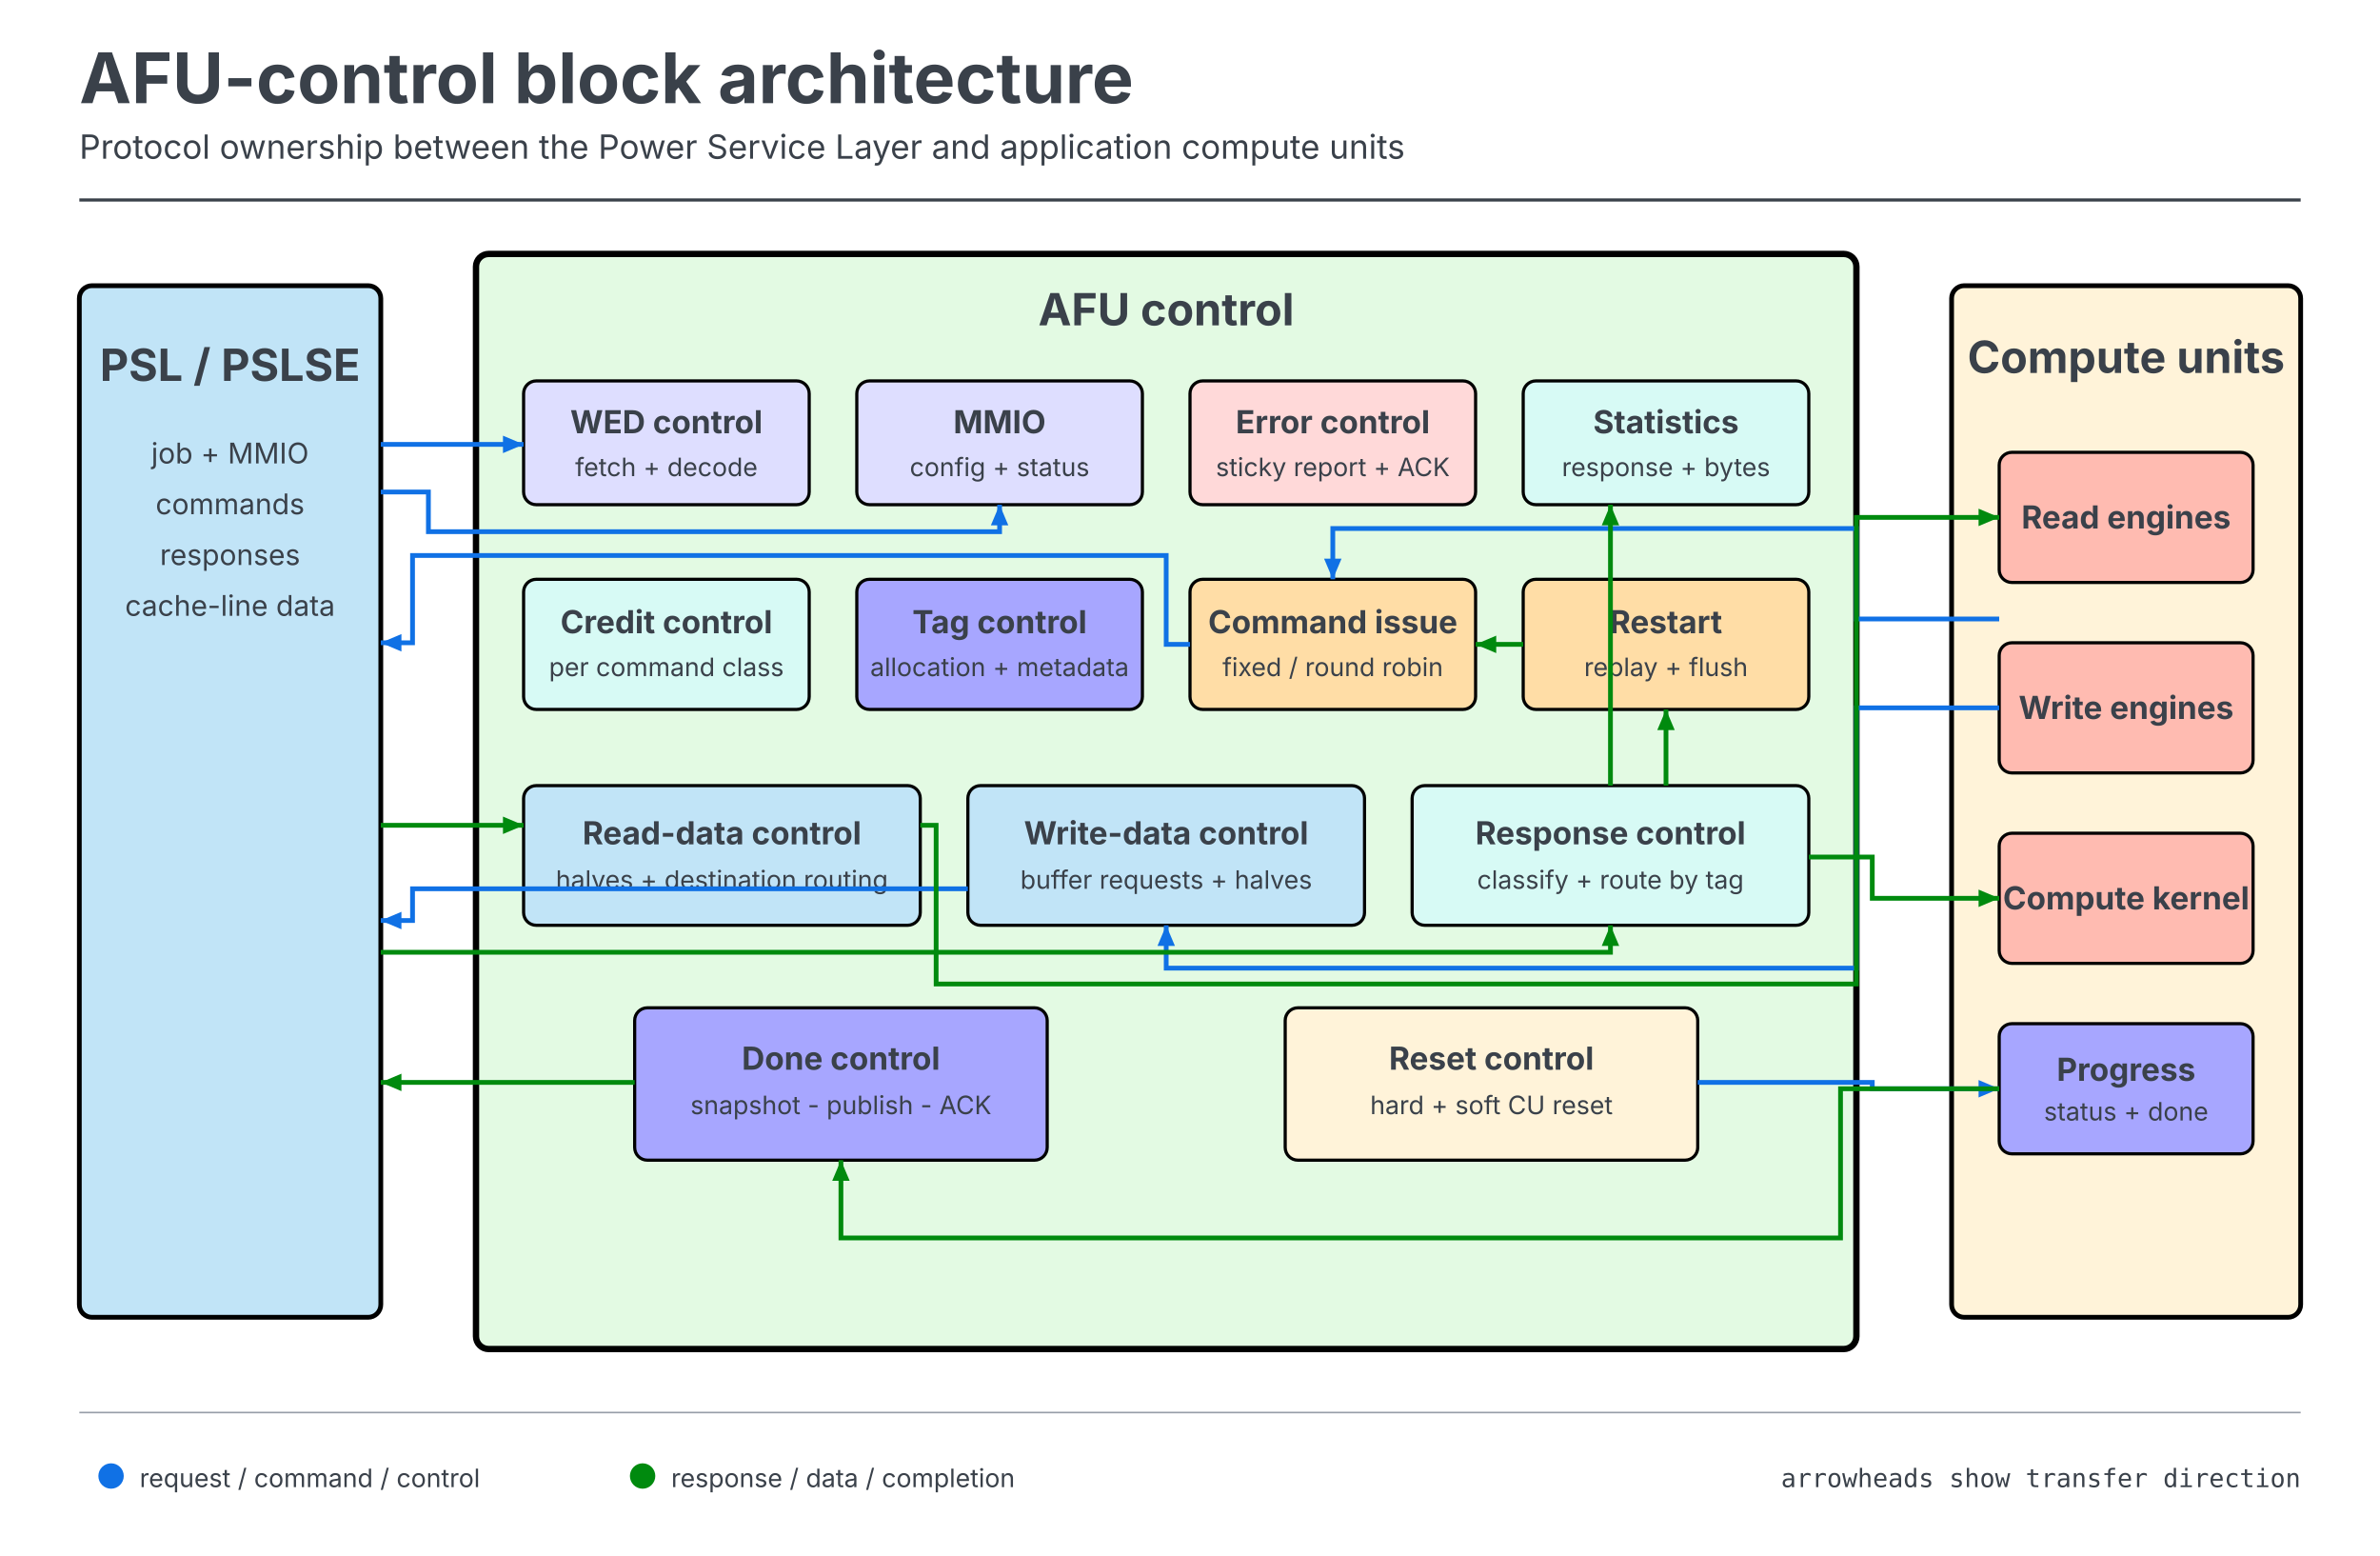
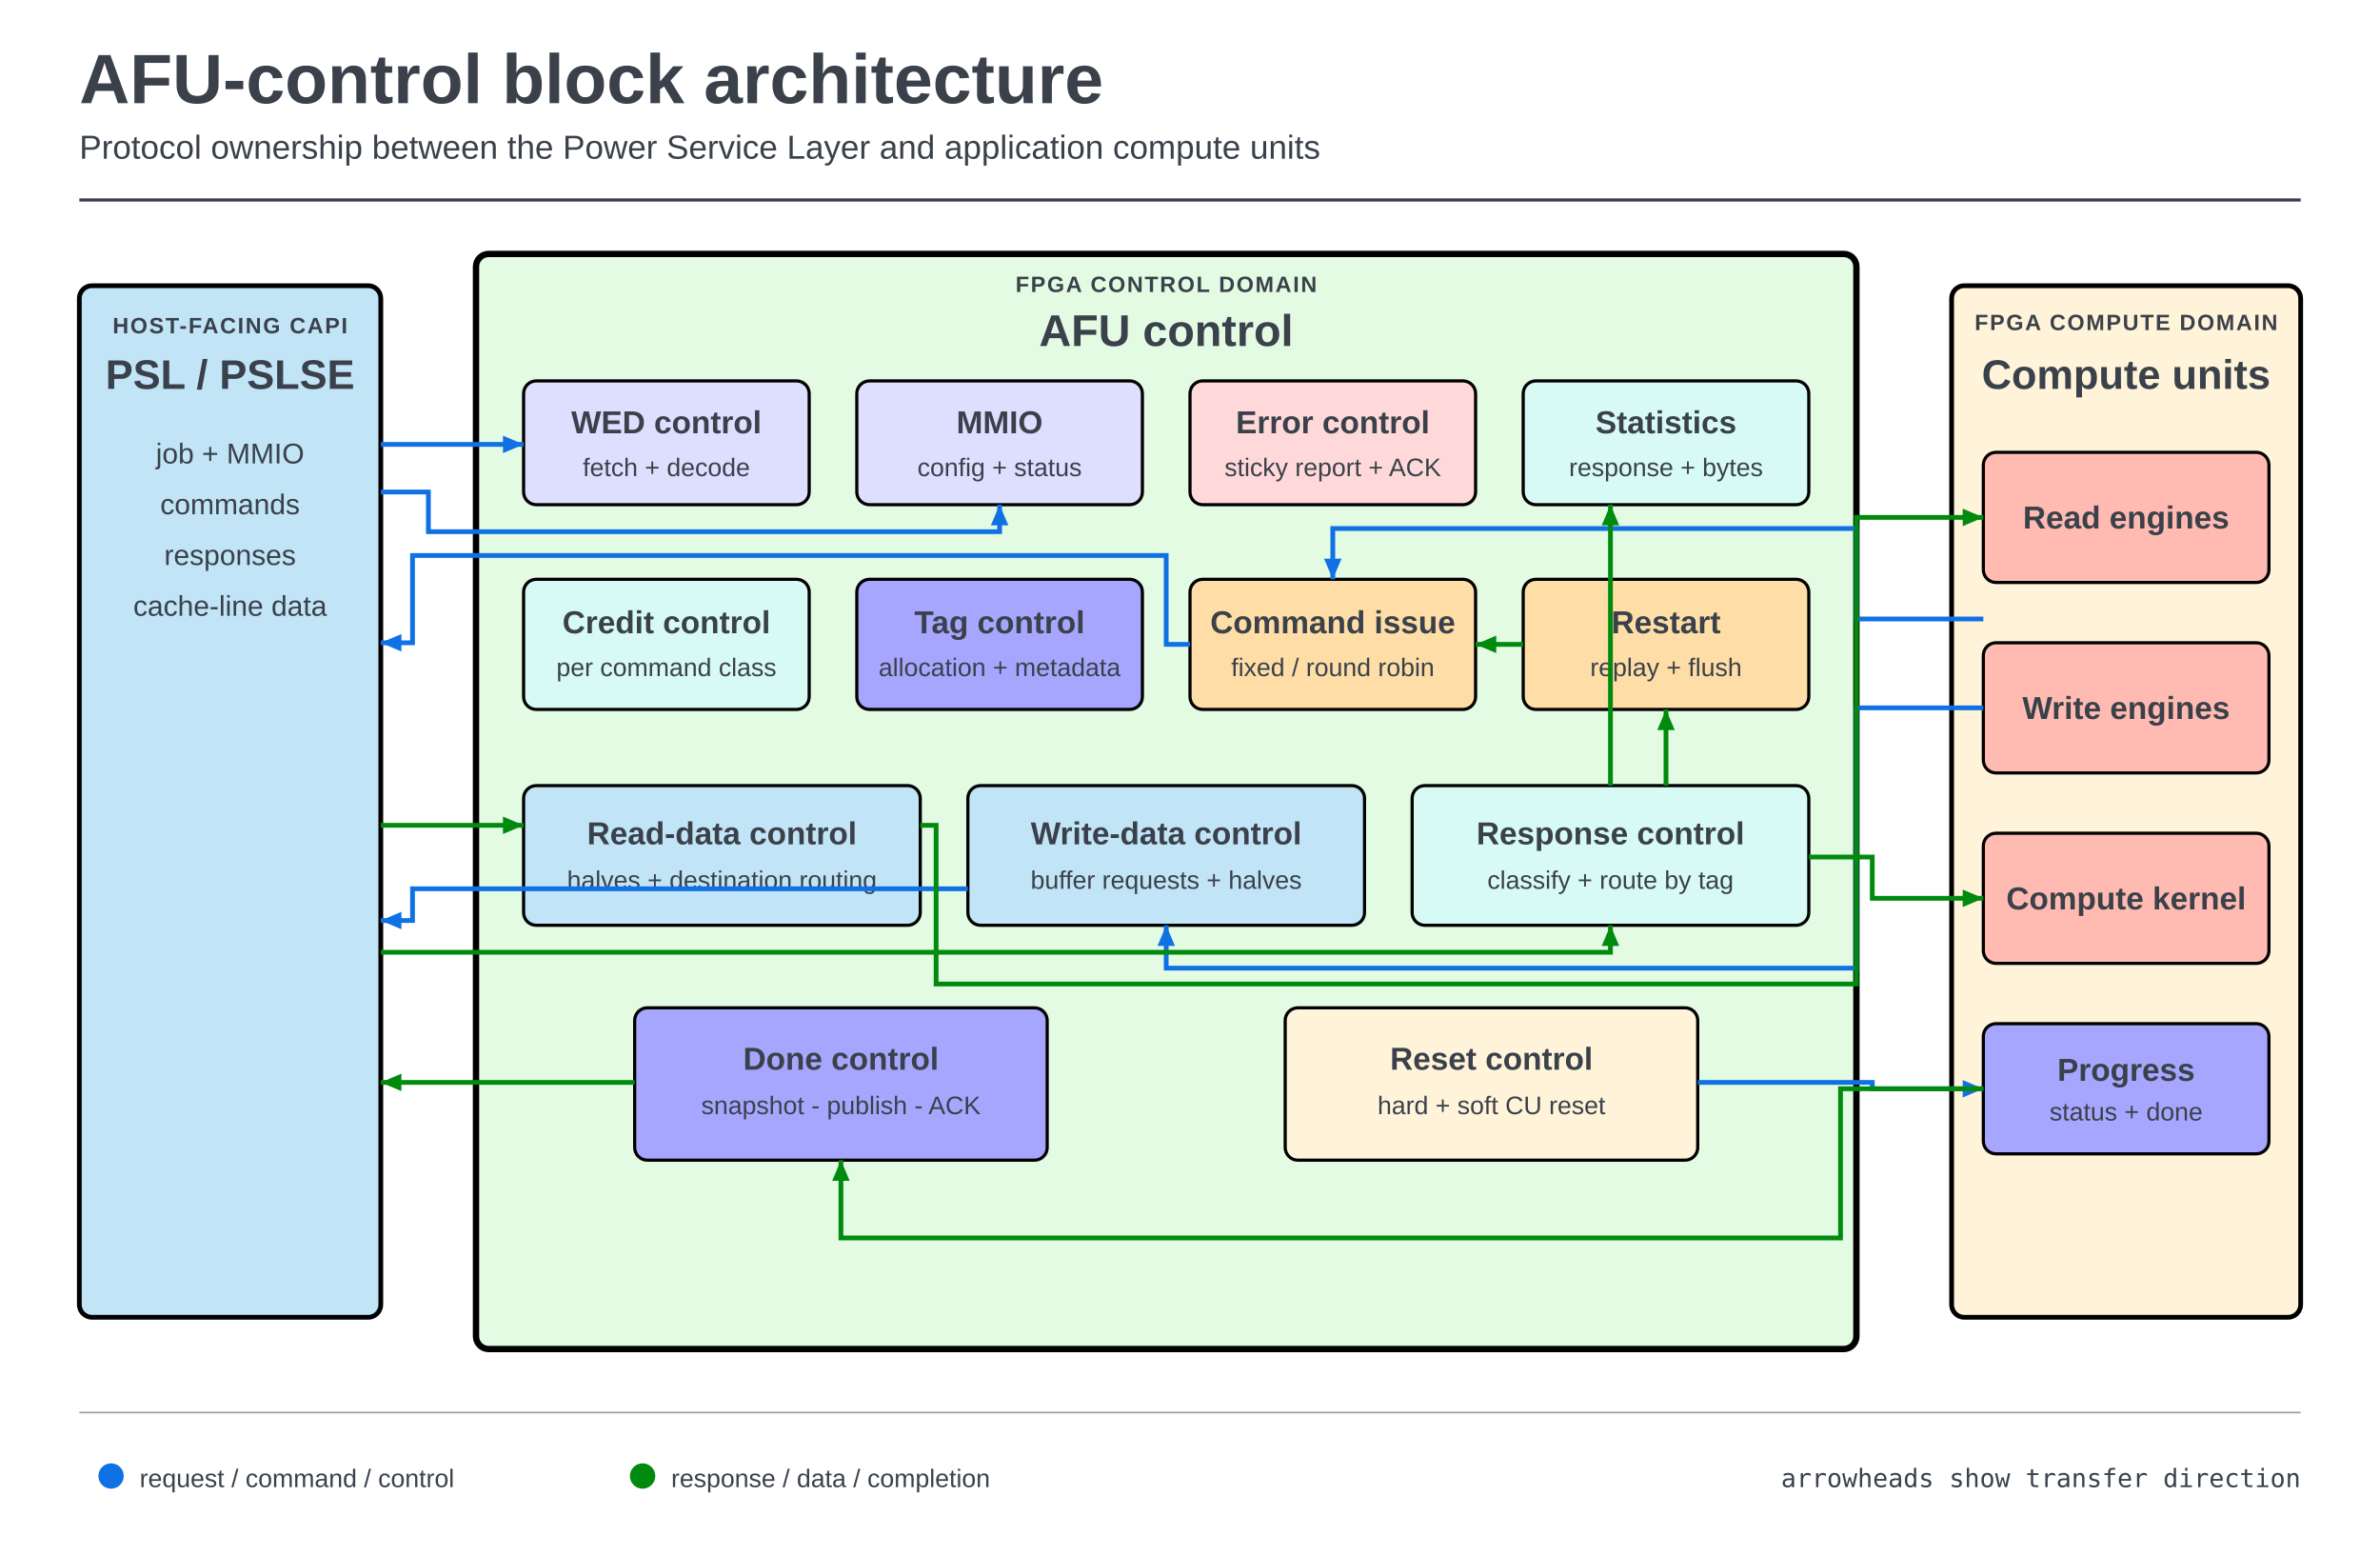
<svg xmlns="http://www.w3.org/2000/svg" width="1500" height="980" viewBox="0 0 1500 980" role="img" aria-labelledby="title desc" fill="#3A414A">
  <defs>
    <marker id="arrow-blue" viewBox="0 0 13 11" markerWidth="13" markerHeight="11" refX="13" refY="5.5" orient="auto" markerUnits="userSpaceOnUse">
      <path d="M0 0 L13 5.5 L0 11 Z" fill="#1071E5" />
    </marker>
    <marker id="arrow-green" viewBox="0 0 13 11" markerWidth="13" markerHeight="11" refX="13" refY="5.5" orient="auto" markerUnits="userSpaceOnUse">
      <path d="M0 0 L13 5.5 L0 11 Z" fill="#008A0E" />
    </marker>
    <style>
      :root{color-scheme:light dark}
      @media(prefers-color-scheme:dark){
        [fill="#3A414A"]{fill:#E7E2D9}[stroke="#3A414A"]{stroke:#E7E2D9}[stroke="#000000"]{stroke:#E7E2D9}
        [fill="#F7F4E4"]{fill:#24282B}[fill="#EDF5FF"],[fill="#C1E4F7"]{fill:#29363B}
        [fill="#D7FAF5"],[fill="#E3FAE3"]{fill:#28392C}[fill="#FFDDA6"],[fill="#FFF3D9"]{fill:#3D3526}
        [fill="#FFBBB1"],[fill="#FFD9D9"]{fill:#402B2D}[fill="#A7A6FF"],[fill="#DEDEFF"]{fill:#332F39}
        [fill="#1071E5"]{fill:#9CB8E8}[stroke="#1071E5"]{stroke:#9CB8E8}
        [fill="#008A0E"]{fill:#92C89A}[stroke="#008A0E"]{stroke:#92C89A}
      }
-       .sans{font-family:Inter,Helvetica,Arial,sans-serif}.mono{font-family:"SFMono-Regular",Consolas,monospace}
+       .sans{font-family:Arial,Helvetica,sans-serif}.mono{font-family:"SFMono-Regular",Consolas,monospace}
      .title{font-size:44px;font-weight:700}.subtitle{font-size:21px}.pane{font-size:28px;font-weight:700}
+       .pane-small{font-size:26px;font-weight:700}.domain{font-size:14px;font-weight:700;letter-spacing:1px}
      .block{font-size:20px;font-weight:700}.body{font-size:18px}.small{font-size:16px}
    </style>
  </defs>
  <text x="50" y="65" class="sans title">AFU-control block architecture</text>
  <text x="50" y="100" class="sans subtitle">Protocol ownership between the Power Service Layer and application compute units</text>
  <line x1="50" y1="126" x2="1450" y2="126" stroke="#3A414A" stroke-width="2" />
  <rect x="50" y="180" width="190" height="650" rx="8" fill="#C1E4F7" stroke="#000000" stroke-width="3" />
-   <text x="145" y="240" text-anchor="middle" class="sans pane">PSL / PSLSE</text>
+   <text x="145" y="210" text-anchor="middle" class="sans domain">HOST-FACING CAPI</text>
+   <text x="145" y="245" text-anchor="middle" class="sans pane-small">PSL / PSLSE</text>
  <text x="145" y="292" text-anchor="middle" class="sans body">job + MMIO</text>
  <text x="145" y="324" text-anchor="middle" class="sans body">commands</text>
  <text x="145" y="356" text-anchor="middle" class="sans body">responses</text>
  <text x="145" y="388" text-anchor="middle" class="sans body">cache-line data</text>
  <rect x="300" y="160" width="870" height="690" rx="8" fill="#E3FAE3" stroke="#000000" stroke-width="4" />
-   <text x="735" y="205" text-anchor="middle" class="sans pane">AFU control</text>
+   <text x="735" y="184" text-anchor="middle" class="sans domain">FPGA CONTROL DOMAIN</text>
+   <text x="735" y="218" text-anchor="middle" class="sans pane">AFU control</text>
  <g class="sans">
    <rect x="330" y="240" width="180" height="78" rx="8" fill="#DEDEFF" stroke="#000000" stroke-width="2" />
    <text x="420" y="273" text-anchor="middle" class="block">WED control</text>
    <text x="420" y="300" text-anchor="middle" class="small">fetch + decode</text>
    <rect x="540" y="240" width="180" height="78" rx="8" fill="#DEDEFF" stroke="#000000" stroke-width="2" />
    <text x="630" y="273" text-anchor="middle" class="block">MMIO</text>
    <text x="630" y="300" text-anchor="middle" class="small">config + status</text>
    <rect x="750" y="240" width="180" height="78" rx="8" fill="#FFD9D9" stroke="#000000" stroke-width="2" />
    <text x="840" y="273" text-anchor="middle" class="block">Error control</text>
    <text x="840" y="300" text-anchor="middle" class="small">sticky report + ACK</text>
    <rect x="960" y="240" width="180" height="78" rx="8" fill="#D7FAF5" stroke="#000000" stroke-width="2" />
    <text x="1050" y="273" text-anchor="middle" class="block">Statistics</text>
    <text x="1050" y="300" text-anchor="middle" class="small">response + bytes</text>
    <rect x="330" y="365" width="180" height="82" rx="8" fill="#D7FAF5" stroke="#000000" stroke-width="2" />
    <text x="420" y="399" text-anchor="middle" class="block">Credit control</text>
    <text x="420" y="426" text-anchor="middle" class="small">per command class</text>
    <rect x="540" y="365" width="180" height="82" rx="8" fill="#A7A6FF" stroke="#000000" stroke-width="2" />
    <text x="630" y="399" text-anchor="middle" class="block">Tag control</text>
    <text x="630" y="426" text-anchor="middle" class="small">allocation + metadata</text>
    <rect x="750" y="365" width="180" height="82" rx="8" fill="#FFDDA6" stroke="#000000" stroke-width="2" />
    <text x="840" y="399" text-anchor="middle" class="block">Command issue</text>
    <text x="840" y="426" text-anchor="middle" class="small">fixed / round robin</text>
    <rect x="960" y="365" width="180" height="82" rx="8" fill="#FFDDA6" stroke="#000000" stroke-width="2" />
    <text x="1050" y="399" text-anchor="middle" class="block">Restart</text>
    <text x="1050" y="426" text-anchor="middle" class="small">replay + flush</text>
    <rect x="330" y="495" width="250" height="88" rx="8" fill="#C1E4F7" stroke="#000000" stroke-width="2" />
    <text x="455" y="532" text-anchor="middle" class="block">Read-data control</text>
    <text x="455" y="560" text-anchor="middle" class="small">halves + destination routing</text>
    <rect x="610" y="495" width="250" height="88" rx="8" fill="#C1E4F7" stroke="#000000" stroke-width="2" />
    <text x="735" y="532" text-anchor="middle" class="block">Write-data control</text>
    <text x="735" y="560" text-anchor="middle" class="small">buffer requests + halves</text>
    <rect x="890" y="495" width="250" height="88" rx="8" fill="#D7FAF5" stroke="#000000" stroke-width="2" />
    <text x="1015" y="532" text-anchor="middle" class="block">Response control</text>
    <text x="1015" y="560" text-anchor="middle" class="small">classify + route by tag</text>
    <rect x="400" y="635" width="260" height="96" rx="8" fill="#A7A6FF" stroke="#000000" stroke-width="2" />
    <text x="530" y="674" text-anchor="middle" class="block">Done control</text>
    <text x="530" y="702" text-anchor="middle" class="small">snapshot - publish - ACK</text>
    <rect x="810" y="635" width="260" height="96" rx="8" fill="#FFF3D9" stroke="#000000" stroke-width="2" />
    <text x="940" y="674" text-anchor="middle" class="block">Reset control</text>
    <text x="940" y="702" text-anchor="middle" class="small">hard + soft CU reset</text>
  </g>
  <rect x="1230" y="180" width="220" height="650" rx="8" fill="#FFF3D9" stroke="#000000" stroke-width="3" />
-   <text x="1340" y="235" text-anchor="middle" class="sans pane">Compute units</text>
-   <rect x="1260" y="285" width="160" height="82" rx="8" fill="#FFBBB1" stroke="#000000" stroke-width="2" />
+   <text x="1340" y="208" text-anchor="middle" class="sans domain">FPGA COMPUTE DOMAIN</text>
+   <text x="1340" y="245" text-anchor="middle" class="sans pane-small">Compute units</text>
+   <rect x="1250" y="285" width="180" height="82" rx="8" fill="#FFBBB1" stroke="#000000" stroke-width="2" />
  <text x="1340" y="333" text-anchor="middle" class="sans block">Read engines</text>
-   <rect x="1260" y="405" width="160" height="82" rx="8" fill="#FFBBB1" stroke="#000000" stroke-width="2" />
+   <rect x="1250" y="405" width="180" height="82" rx="8" fill="#FFBBB1" stroke="#000000" stroke-width="2" />
  <text x="1340" y="453" text-anchor="middle" class="sans block">Write engines</text>
-   <rect x="1260" y="525" width="160" height="82" rx="8" fill="#FFBBB1" stroke="#000000" stroke-width="2" />
+   <rect x="1250" y="525" width="180" height="82" rx="8" fill="#FFBBB1" stroke="#000000" stroke-width="2" />
  <text x="1340" y="573" text-anchor="middle" class="sans block">Compute kernel</text>
-   <rect x="1260" y="645" width="160" height="82" rx="8" fill="#A7A6FF" stroke="#000000" stroke-width="2" />
+   <rect x="1250" y="645" width="180" height="82" rx="8" fill="#A7A6FF" stroke="#000000" stroke-width="2" />
  <text x="1340" y="681" text-anchor="middle" class="sans block">Progress</text>
  <text x="1340" y="706" text-anchor="middle" class="sans small">status + done</text>
  <g fill="none" stroke="#1071E5" stroke-width="3" marker-end="url(#arrow-blue)">
    <path d="M240 280 H330" />
    <path d="M240 310 H270 V335 H630 V318" />
-     <path d="M1260 390 H1170 V333 H840 V365" />
+     <path d="M1250 390 H1170 V333 H840 V365" />
    <path d="M750 406 H735 V350 H260 V405 H240" />
-     <path d="M1260 446 H1170 V610 H735 V583" />
+     <path d="M1250 446 H1170 V610 H735 V583" />
    <path d="M610 560 H260 V580 H240" />
-     <path d="M1070 682 H1180 V686 H1260" />
+     <path d="M1070 682 H1180 V686 H1250" />
  </g>
  <g fill="none" stroke="#008A0E" stroke-width="3" marker-end="url(#arrow-green)">
    <path d="M960 406 H930" />
    <path d="M240 520 H330" />
-     <path d="M580 520 H590 V620 H1170 V326 H1260" />
+     <path d="M580 520 H590 V620 H1170 V326 H1250" />
    <path d="M240 600 H1015 V583" />
-     <path d="M1140 540 H1180 V566 H1260" />
+     <path d="M1140 540 H1180 V566 H1250" />
    <path d="M1015 495 V318" />
    <path d="M1050 495 V447" />
-     <path d="M1260 686 H1160 V780 H530 V731" />
+     <path d="M1250 686 H1160 V780 H530 V731" />
    <path d="M400 682 H240" />
  </g>
  <line x1="50" y1="890" x2="1450" y2="890" stroke="#979EA8" />
  <circle cx="70" cy="930" r="8" fill="#1071E5" />
  <text x="88" y="937" class="sans small">request / command / control</text>
  <circle cx="405" cy="930" r="8" fill="#008A0E" />
  <text x="423" y="937" class="sans small">response / data / completion</text>
  <text x="1450" y="937" text-anchor="end" class="mono small">arrowheads show transfer direction</text>
</svg>
